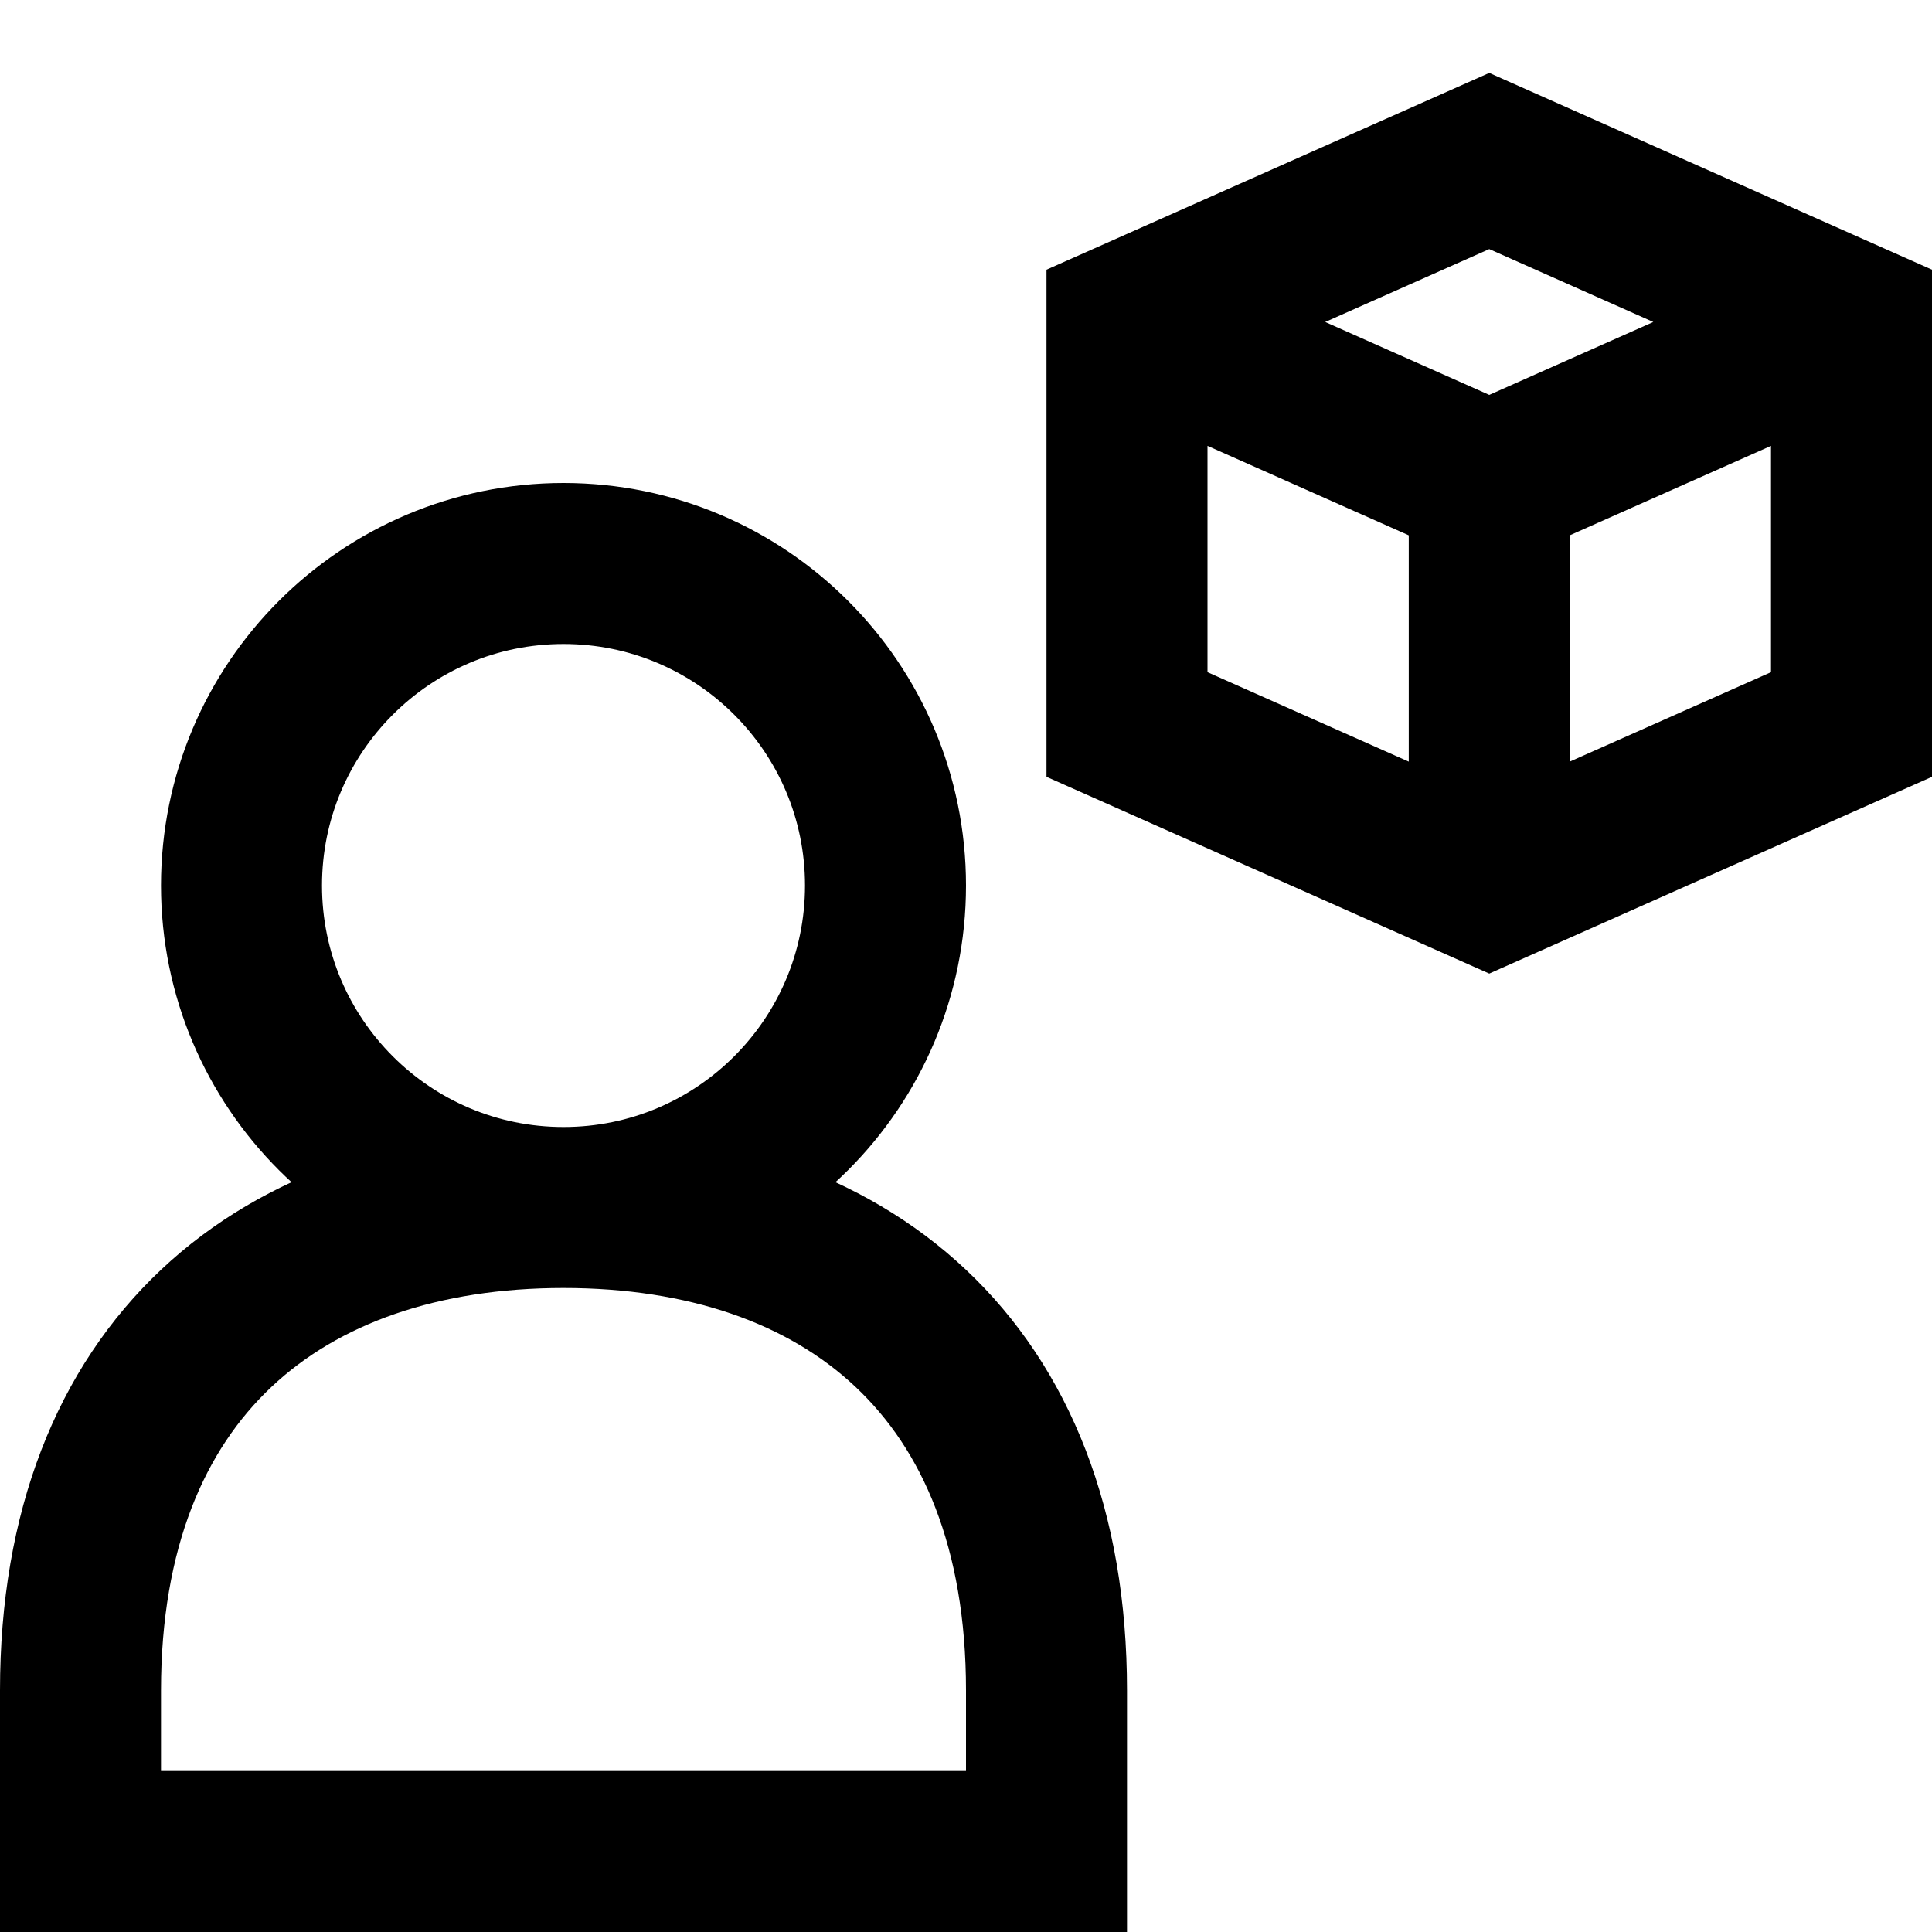
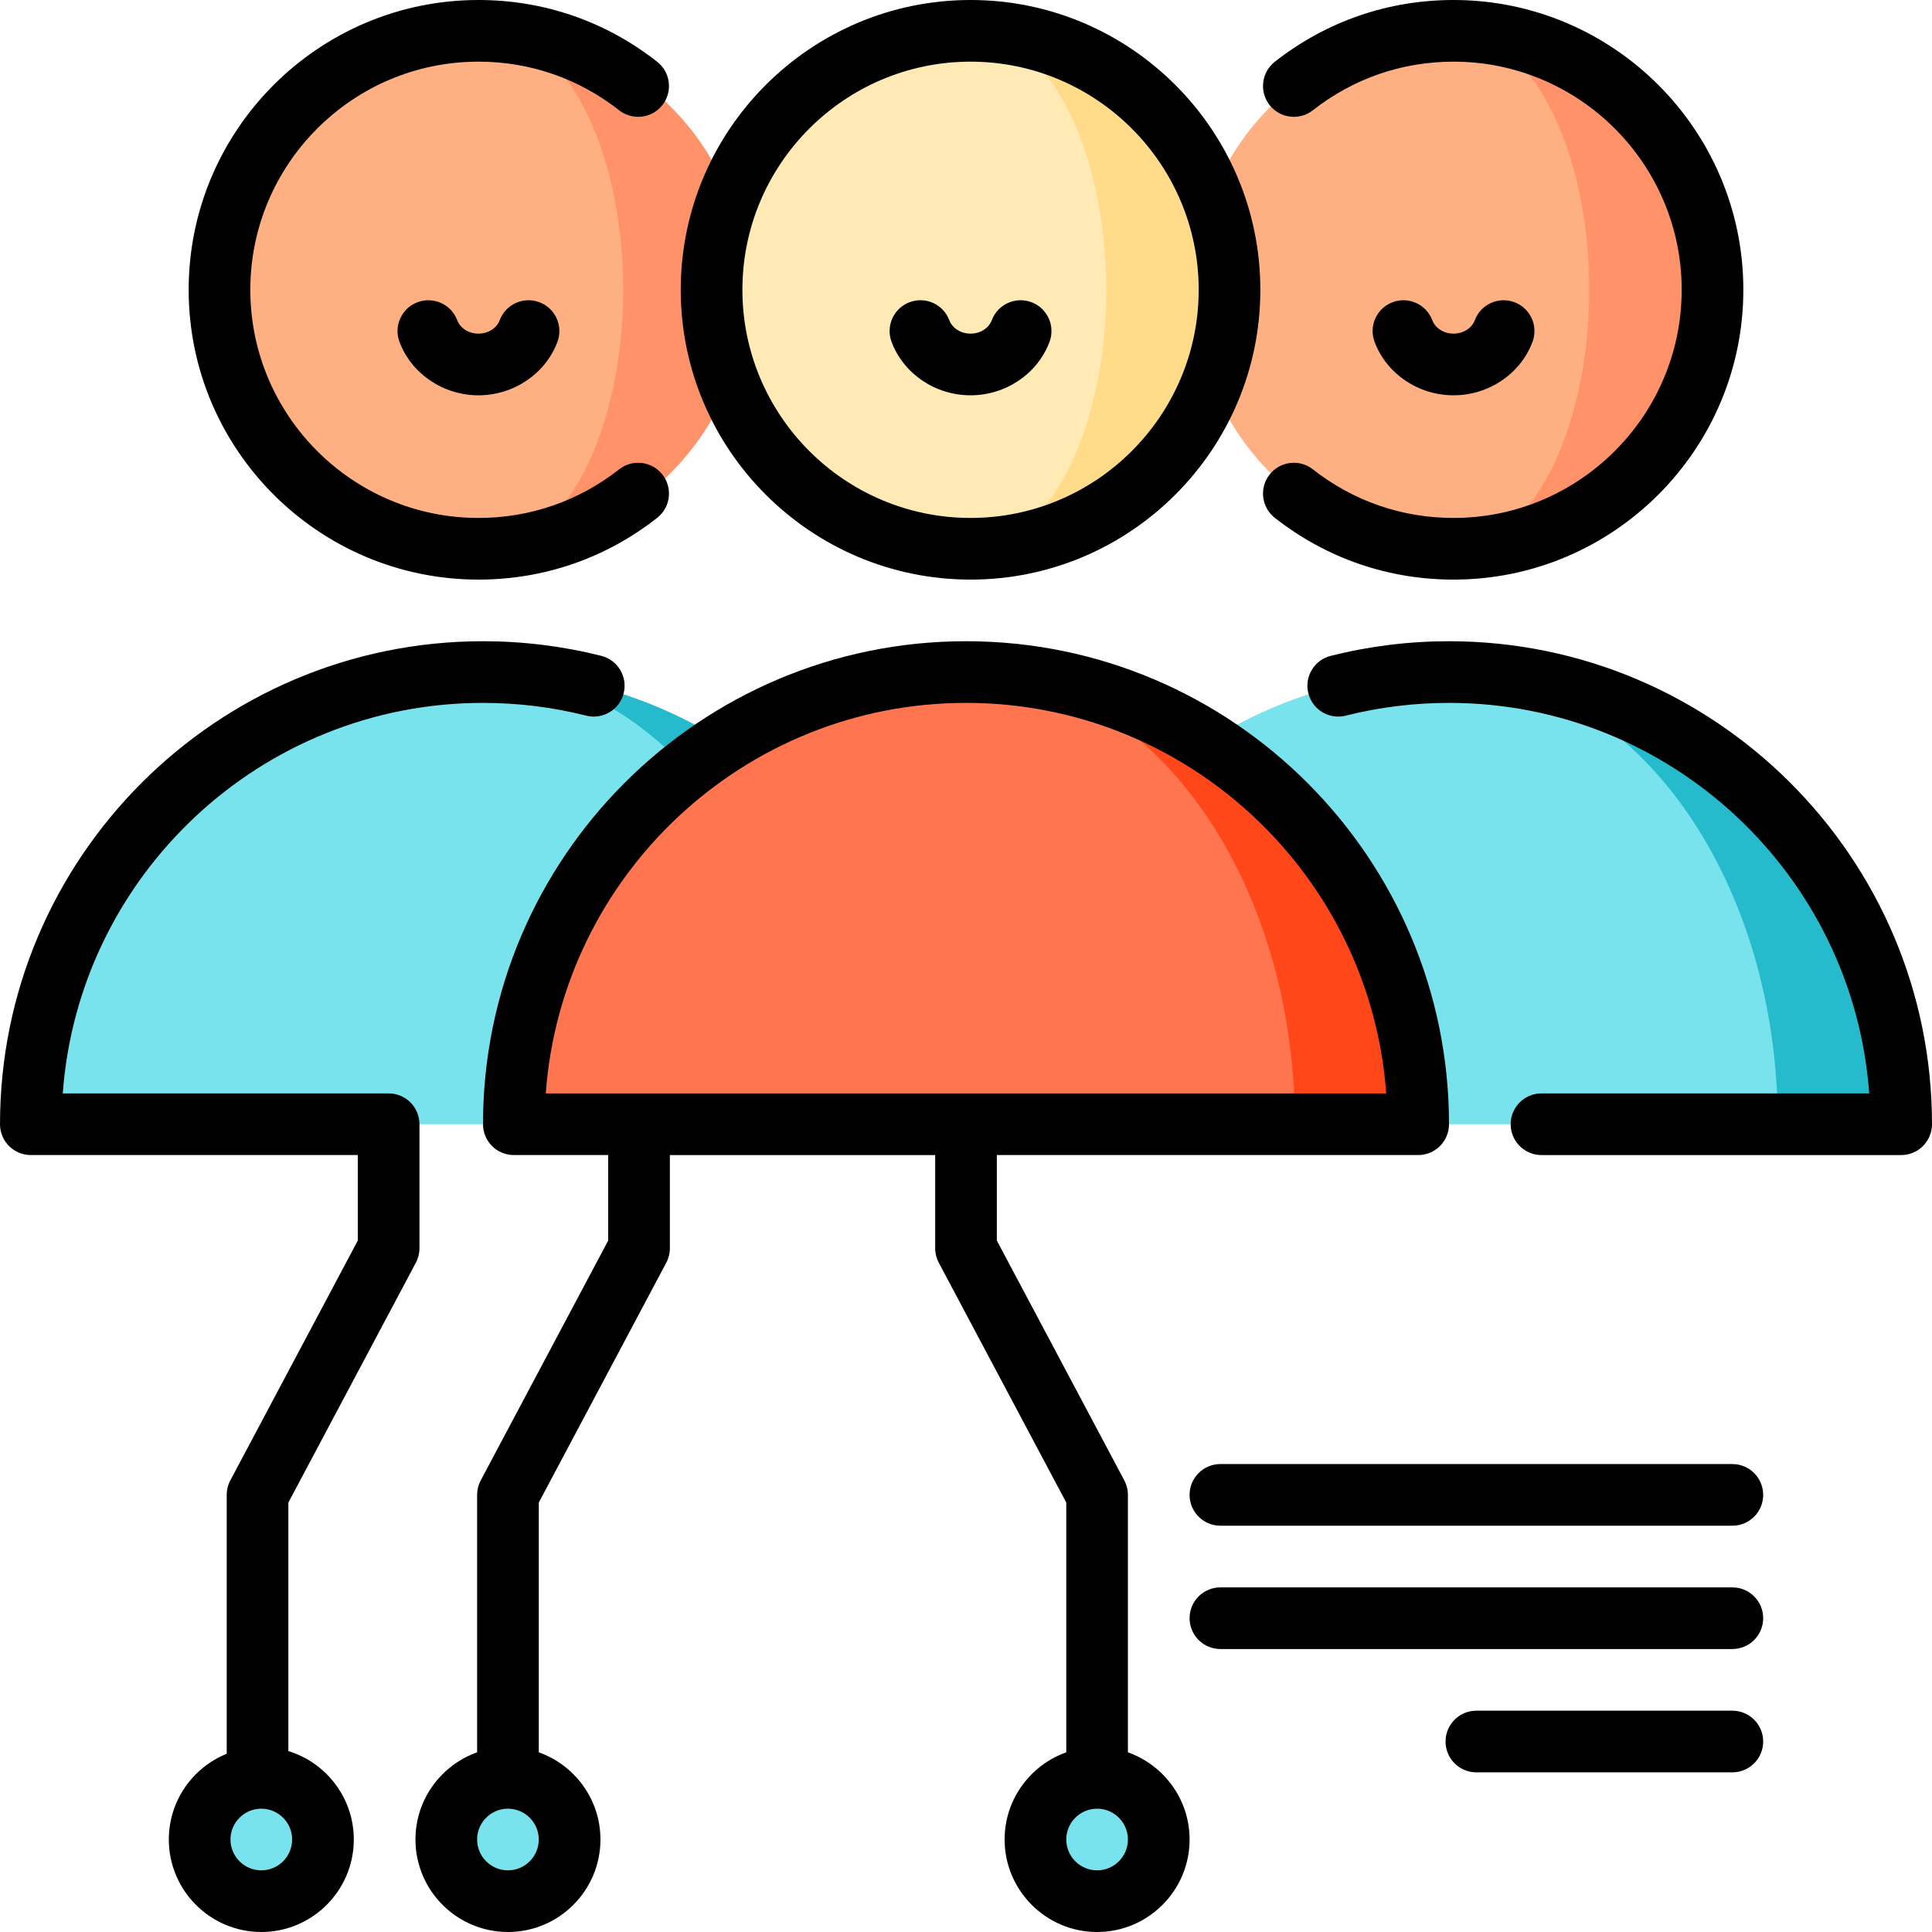
- <svg xmlns="http://www.w3.org/2000/svg" width="800px" height="800px" viewBox="0 0 24 24">
-   <path fill="none" stroke="#000000" stroke-width="2" d="M14,9 L18.5,11 L23,9 L23,4 L18.5,2 L14,4 L14,9 Z M7,7 C4.791,7 3,8.791 3,11 C3,13.209 4.791,15 7,15 C9.209,15 11,13.209 11,11 C11,8.791 9.209,7 7,7 L7,7 Z M1,23 L1,21 C1,17 3.5,15 7,15 C10.5,15 13,17 13,21 L13,23 L1,23 Z M14,4 L18.5,6 L23,4 M18.5,6 L18.5,11 L18.5,6 Z" />
+ <svg xmlns="http://www.w3.org/2000/svg" height="800px" width="800px" version="1.1" id="Layer_1" viewBox="0 0 512 512" xml:space="preserve">
+   <path style="fill:#25BBCC;" d="M128,178.102l87.149,119.83h32.681C247.83,231.753,194.179,178.102,128,178.102z" />
+   <path style="fill:#FF9269;" d="M129.209,8.172v137.26c37.899,0,68.63-30.731,68.63-68.63  C197.839,38.892,167.108,8.172,129.209,8.172z" />
+   <path style="fill:#78E3EC;" d="M128,178.102c48.128,0,87.149,53.651,87.149,119.83H8.17C8.17,231.753,61.821,178.102,128,178.102z" />
+   <path style="fill:#FFB082;" d="M129.209,8.172c19.848,0,35.949,30.72,35.949,68.63c0,37.899-16.101,68.63-35.949,68.63  c-37.91,0-68.63-30.731-68.63-68.63C60.579,38.892,91.299,8.172,129.209,8.172z" />
+   <path style="fill:#25BBCC;" d="M384,178.102l87.149,119.83h32.681C503.83,231.753,450.179,178.102,384,178.102z" />
+   <path style="fill:#FF9269;" d="M385.209,8.172v137.26c37.899,0,68.63-30.731,68.63-68.63  C453.839,38.892,423.108,8.172,385.209,8.172z" />
+   <path style="fill:#78E3EC;" d="M384,178.102c48.128,0,87.149,53.651,87.149,119.83H264.17  C264.17,231.753,317.821,178.102,384,178.102z" />
+   <path style="fill:#FFB082;" d="M385.209,8.172c19.848,0,35.949,30.72,35.949,68.63c0,37.899-16.101,68.63-35.949,68.63  c-37.91,0-68.63-30.731-68.63-68.63C316.579,38.892,347.299,8.172,385.209,8.172z" />
+   <path style="fill:#FF4719;" d="M256,178.102l87.149,119.83h32.681C375.83,231.753,322.179,178.102,256,178.102z" />
+   <path style="fill:#FFDB8A;" d="M257.209,8.172v137.26c37.899,0,68.63-30.731,68.63-68.63  C325.839,38.892,295.108,8.172,257.209,8.172z" />
+   <path style="fill:#FF754F;" d="M256,178.102c48.128,0,87.149,53.651,87.149,119.83H136.17  C136.17,231.753,189.821,178.102,256,178.102z" />
+   <path style="fill:#FFEAB5;" d="M257.209,8.172c19.848,0,35.949,30.72,35.949,68.63c0,37.899-16.101,68.63-35.949,68.63  c-37.91,0-68.63-30.731-68.63-68.63C188.579,38.892,219.299,8.172,257.209,8.172z" />
+   <g>
+     <circle style="fill:#78E3EC;" cx="69.251" cy="487.489" r="16.34" />
+     <circle style="fill:#78E3EC;" cx="134.612" cy="487.489" r="16.34" />
+     <circle style="fill:#78E3EC;" cx="290.74" cy="487.489" r="16.34" />
+   </g>
+   <path d="M257.204,153.6c42.348,0,76.8-34.452,76.8-76.8S299.552,0,257.204,0s-76.8,34.452-76.8,76.8S214.856,153.6,257.204,153.6z   M257.204,16.34c33.338,0,60.46,27.122,60.46,60.46s-27.122,60.46-60.46,60.46s-60.46-27.122-60.46-60.46  S223.867,16.34,257.204,16.34z" />
+   <path d="M257.203,104.758c9.331,0,17.74-5.684,20.923-14.144c1.589-4.223-0.547-8.935-4.77-10.524  c-4.221-1.588-8.934,0.546-10.523,4.769c-0.801,2.129-3.063,3.558-5.63,3.558c-2.565,0-4.829-1.43-5.63-3.559  c-1.589-4.222-6.303-6.358-10.525-4.768c-4.222,1.589-6.358,6.302-4.768,10.524C239.465,99.075,247.873,104.758,257.203,104.758z" />
+   <path d="M385.203,104.758c9.331,0,17.74-5.684,20.923-14.144c1.589-4.223-0.547-8.935-4.77-10.524  c-4.222-1.588-8.935,0.546-10.523,4.769c-0.801,2.129-3.063,3.558-5.63,3.558c-2.565,0-4.829-1.43-5.63-3.559  c-1.59-4.222-6.302-6.358-10.525-4.768c-4.222,1.589-6.358,6.302-4.768,10.524C367.465,99.075,375.873,104.758,385.203,104.758z" />
+   <path d="M384,169.932c-10.593,0-21.14,1.304-31.351,3.876c-4.376,1.102-7.029,5.543-5.926,9.919c1.102,4.376,5.542,7.03,9.918,5.927  c8.907-2.244,18.112-3.381,27.359-3.381c58.822,0,107.167,45.719,111.364,103.489h-86.854c-4.513,0-8.17,3.658-8.17,8.17  c0,4.512,3.657,8.17,8.17,8.17h95.319c4.513,0,8.17-3.658,8.17-8.17C512,227.352,454.58,169.932,384,169.932z" />
+   <path d="M76.42,464.052v-65.855l33.785-63.563c0.627-1.181,0.955-2.497,0.955-3.835v-32.867c0-4.512-3.657-8.17-8.17-8.17H16.636  C20.833,231.992,69.177,186.272,128,186.272c9.248,0,18.453,1.137,27.359,3.381c4.377,1.1,8.816-1.551,9.918-5.927  s-1.551-8.816-5.926-9.919c-10.211-2.572-20.759-3.876-31.351-3.876c-70.58,0-128,57.42-128,128c0,4.512,3.657,8.17,8.17,8.17h86.65  v22.66l-33.785,63.564c-0.627,1.181-0.955,2.497-0.955,3.835v68.605c-8.985,3.638-15.341,12.45-15.341,22.724  c0,13.516,10.996,24.511,24.511,24.511s24.511-10.995,24.511-24.511C93.759,476.468,86.447,467.126,76.42,464.052z M69.249,495.66  c-4.506,0-8.17-3.665-8.17-8.17s3.665-8.17,8.17-8.17c4.506,0,8.17,3.665,8.17,8.17S73.754,495.66,69.249,495.66z" />
+   <path d="M298.911,464.384v-68.225c0-1.338-0.329-2.654-0.955-3.835l-33.785-63.563v-22.661h111.66c4.513,0,8.17-3.658,8.17-8.17  c0-70.58-57.42-128-128-128s-128,57.42-128,128c0,4.512,3.657,8.17,8.17,8.17h25.01v22.661l-33.784,63.563  c-0.627,1.181-0.955,2.497-0.955,3.835v68.225c-9.509,3.373-16.34,12.454-16.34,23.105c0,13.516,10.996,24.511,24.511,24.511  s24.511-10.995,24.511-24.511c0-10.651-6.831-19.733-16.34-23.105v-66.187l33.784-63.563c0.627-1.181,0.955-2.497,0.955-3.835  v-24.697h70.31v24.697c0,1.338,0.329,2.654,0.955,3.835l33.785,63.563v66.187c-9.509,3.373-16.34,12.454-16.34,23.105  c0,13.516,10.996,24.511,24.511,24.511s24.511-10.995,24.511-24.511C315.251,476.839,308.42,467.757,298.911,464.384z   M134.61,495.66c-4.506,0-8.17-3.665-8.17-8.17s3.665-8.17,8.17-8.17s8.17,3.665,8.17,8.17S139.116,495.66,134.61,495.66z   M256,186.272c58.822,0,107.167,45.719,111.364,103.489H144.636C148.833,231.99,197.178,186.272,256,186.272z M290.741,495.66  c-4.506,0-8.17-3.665-8.17-8.17s3.665-8.17,8.17-8.17s8.17,3.665,8.17,8.17S295.245,495.66,290.741,495.66z" />
+   <path d="M459.092,387.99h-135.67c-4.513,0-8.17,3.658-8.17,8.17c0,4.512,3.657,8.17,8.17,8.17h135.67c4.513,0,8.17-3.658,8.17-8.17  C467.262,391.648,463.604,387.99,459.092,387.99z" />
+   <path d="M459.092,420.671h-135.67c-4.513,0-8.17,3.658-8.17,8.17c0,4.512,3.657,8.17,8.17,8.17h135.67c4.513,0,8.17-3.658,8.17-8.17  C467.262,424.329,463.604,420.671,459.092,420.671z" />
+   <path d="M459.092,453.352h-67.836c-4.513,0-8.17,3.658-8.17,8.17c0,4.512,3.657,8.17,8.17,8.17h67.836c4.513,0,8.17-3.658,8.17-8.17  C467.262,457.01,463.604,453.352,459.092,453.352z" />
+   <path d="M347.926,29.221c10.738-8.426,23.628-12.881,37.278-12.881c33.338,0,60.46,27.122,60.46,60.46s-27.122,60.46-60.46,60.46  c-13.649,0-26.539-4.453-37.278-12.881c-3.549-2.787-8.685-2.167-11.471,1.385c-2.785,3.549-2.166,8.685,1.385,11.471  c13.643,10.706,30.023,16.365,47.364,16.365c42.348,0,76.8-34.452,76.8-76.8S427.552,0,385.204,0  c-17.344,0-33.722,5.659-47.365,16.367c-3.55,2.785-4.169,7.921-1.385,11.471C339.24,31.388,344.378,32.007,347.926,29.221z" />
+   <path d="M132.426,84.859c-0.801,2.129-3.064,3.559-5.63,3.559c-2.567,0-4.829-1.43-5.63-3.558  c-1.588-4.223-6.303-6.356-10.523-4.769c-4.223,1.588-6.36,6.301-4.77,10.524c3.183,8.46,11.592,14.144,20.923,14.144  c9.329,0,17.738-5.683,20.923-14.143c1.589-4.222-0.546-8.935-4.768-10.524C138.728,78.503,134.017,80.635,132.426,84.859z" />
+   <path d="M126.797,153.6c17.342,0,33.72-5.659,47.364-16.365c3.55-2.785,4.169-7.922,1.385-11.471  c-2.788-3.551-7.923-4.169-11.471-1.385c-10.738,8.426-23.628,12.881-37.277,12.881c-33.338,0-60.46-27.122-60.46-60.46  s27.121-60.46,60.458-60.46c13.649,0,26.539,4.454,37.278,12.881c3.548,2.785,8.685,2.167,11.471-1.383  c2.786-3.55,2.166-8.685-1.385-11.471C160.519,5.659,144.139,0,126.797,0c-42.348,0-76.8,34.452-76.8,76.8  S84.448,153.6,126.797,153.6z" />
</svg>
